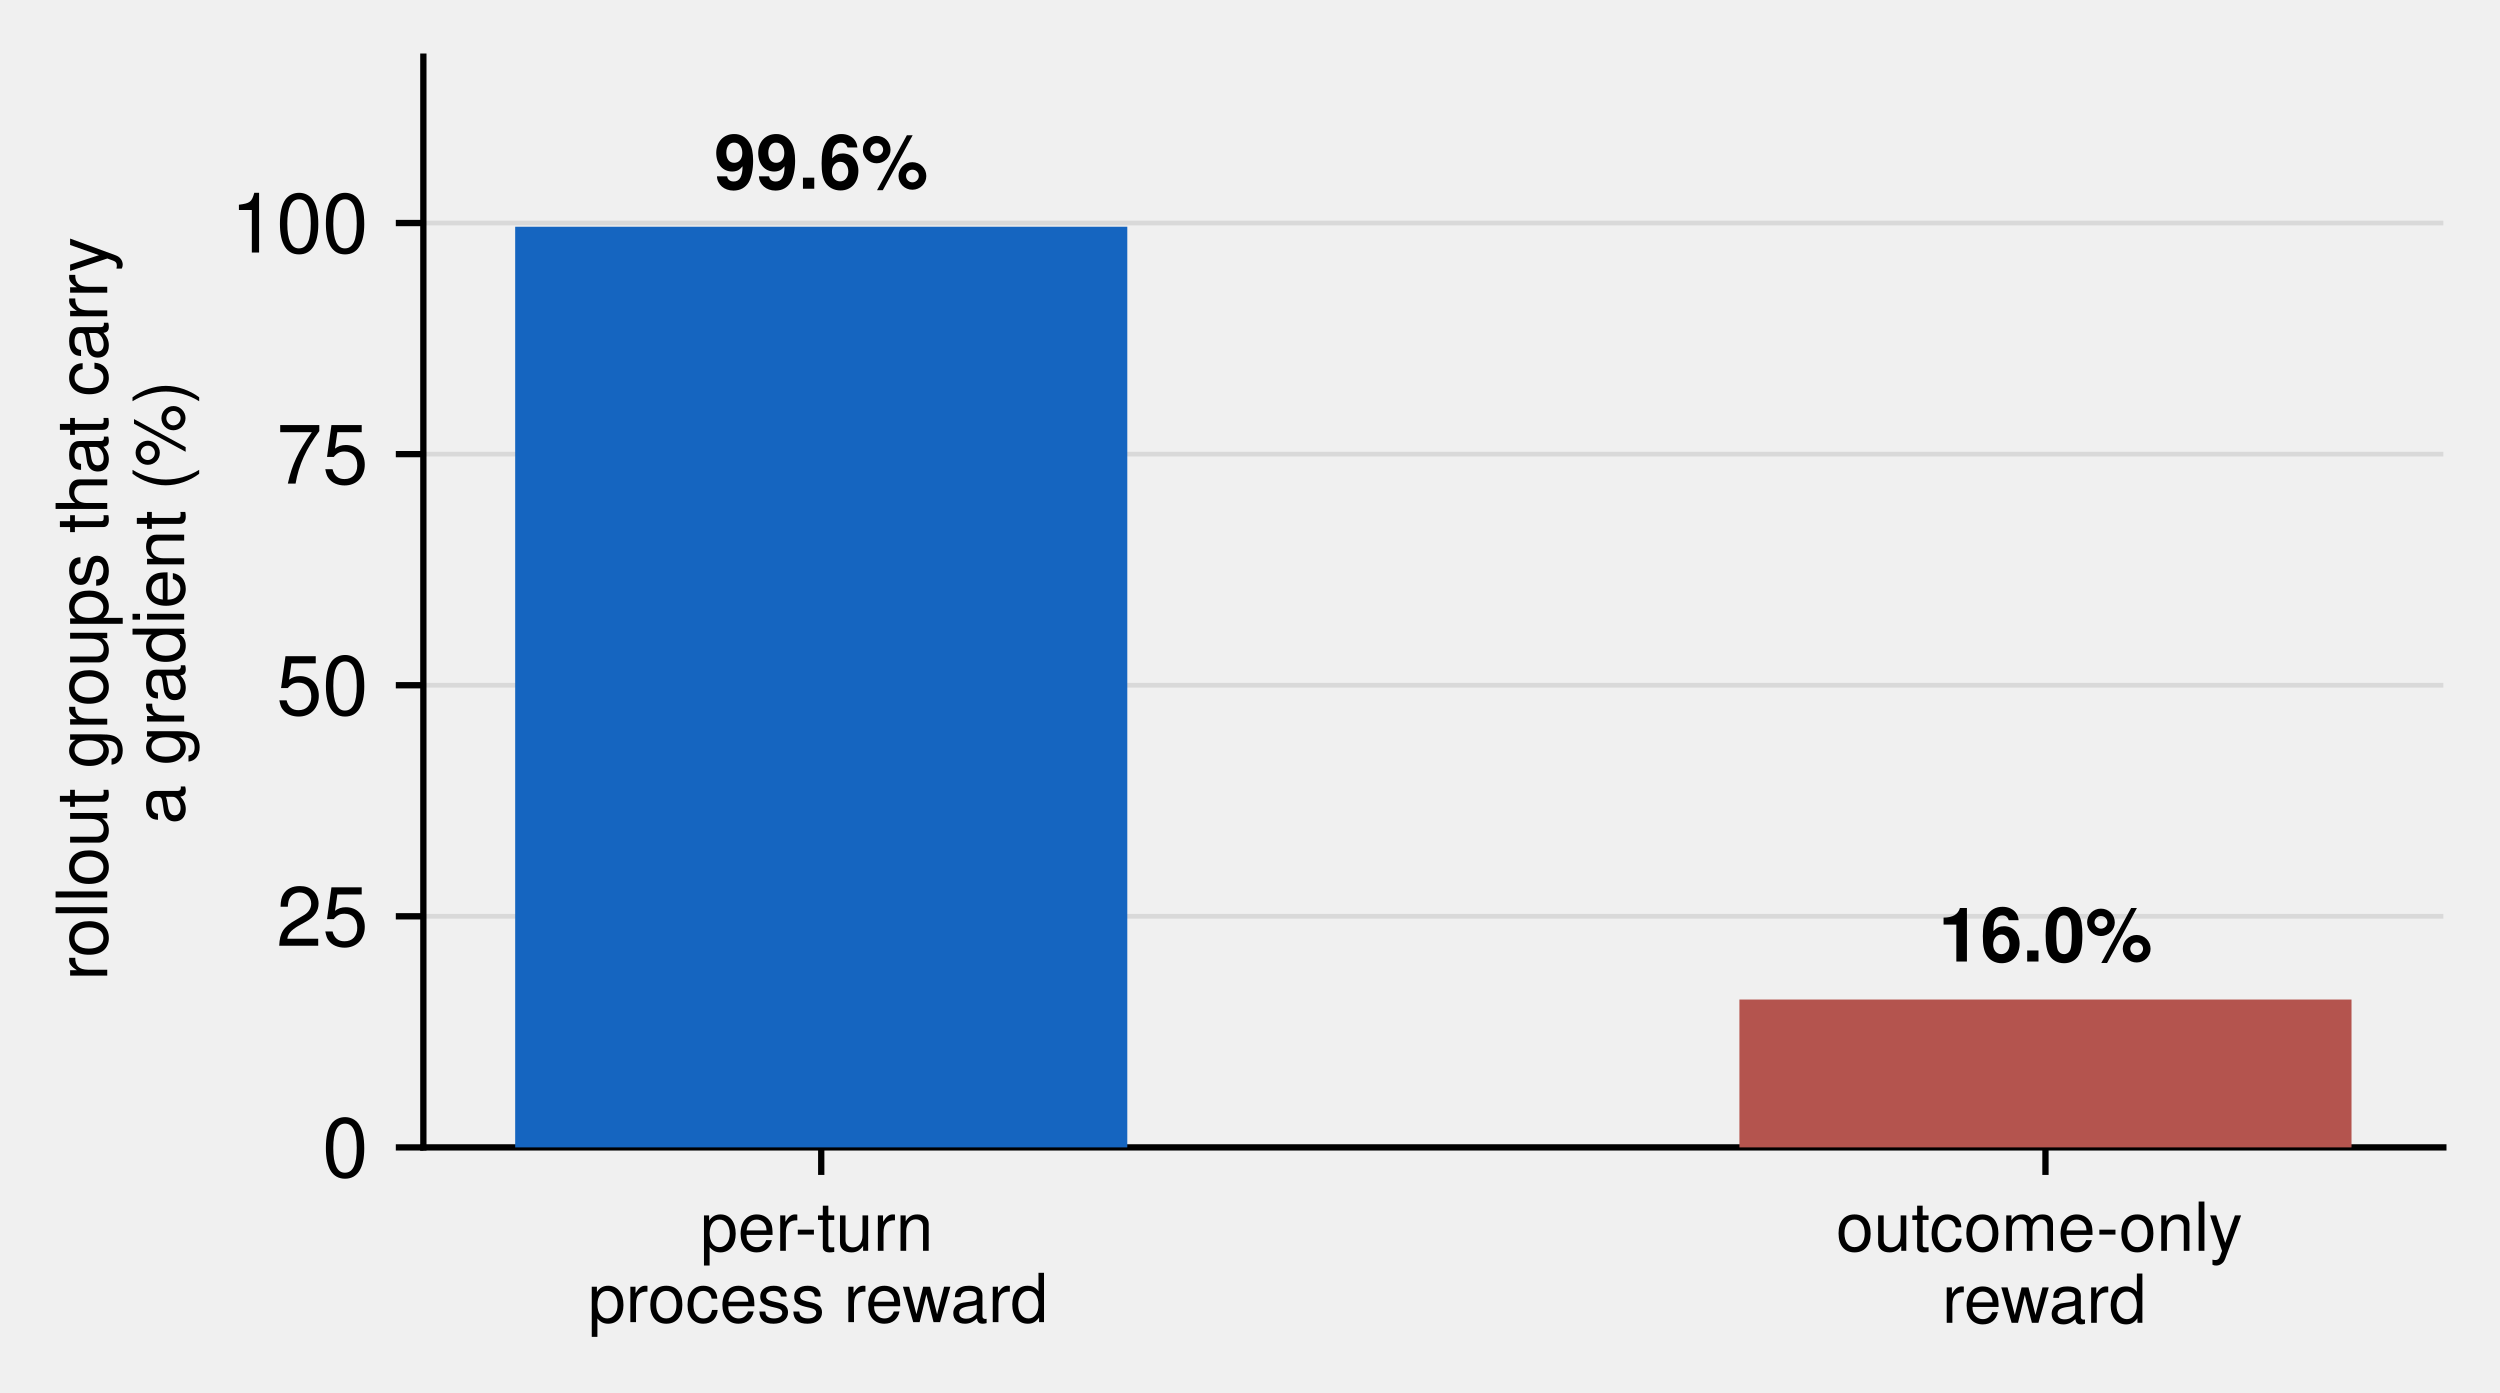
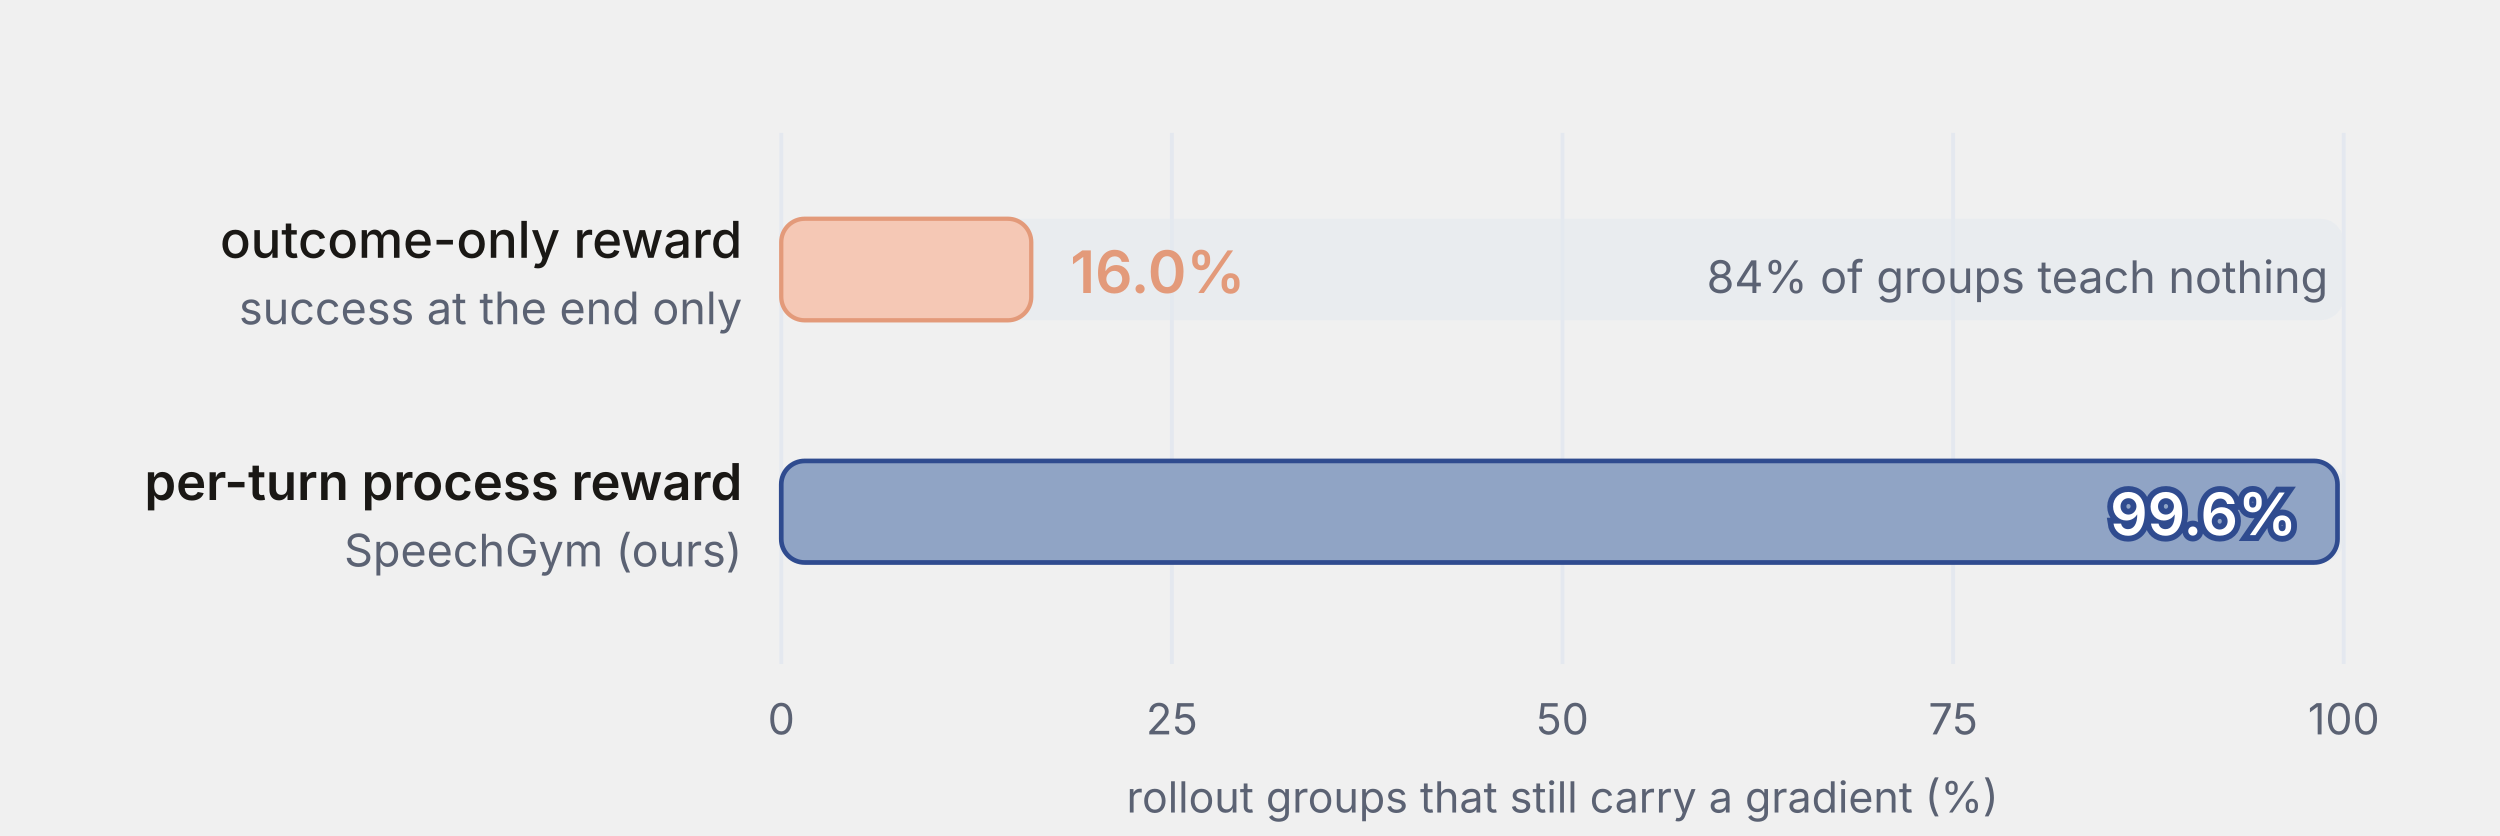
- <svg xmlns="http://www.w3.org/2000/svg" xmlns:xlink="http://www.w3.org/1999/xlink" fill="currentColor" width="317.676pt" height="176.985pt" viewBox="0 0 317.676 176.985" version="1.1">
-   <defs>
-     <style type="text/css">*{stroke-linejoin: round; stroke-linecap: butt}</style>
-   </defs>
-   <g id="figure_1">
-     <g id="patch_1">
-       <path d="M 0 176.985  L 317.676 176.985  L 317.676 0  L 0 0  L 0 176.985  z " style="fill: none" />
-     </g>
-     <g id="axes_1">
-       <g id="patch_2">
-         <path d="M 53.796 145.8  L 310.476 145.8  L 310.476 7.2  L 53.796 7.2  L 53.796 145.8  z " style="fill: none" />
-       </g>
-       <g id="matplotlib.axis_1">
-         <g id="xtick_1">
-           <g id="line2d_1">
-             <defs>
-               <path id="m277d9815b6" d="M 0 0  L 0 3.5  " style="stroke: currentColor; stroke-width: 0.8" />
-             </defs>
-             <g>
-               <use xlink:href="#m277d9815b6" x="104.354" y="145.8" style="stroke: currentColor; stroke-width: 0.8" />
-             </g>
-           </g>
-           <g id="text_1">
-             <text style="font-size: 8.6px; font-family: 'Helvetica Neue', 'Helvetica', 'Arial', 'DejaVu Sans', sans-serif" transform="translate(88.98421 158.9409)">per-turn</text>
-             <text style="font-size: 8.6px; font-family: 'Helvetica Neue', 'Helvetica', 'Arial', 'DejaVu Sans', sans-serif" transform="translate(74.72501 168.0045)">process reward</text>
-           </g>
-         </g>
-         <g id="xtick_2">
-           <g id="line2d_2">
-             <g>
-               <use xlink:href="#m277d9815b6" x="259.918" y="145.8" style="stroke: currentColor; stroke-width: 0.8" />
-             </g>
-           </g>
-           <g id="text_2">
-             <text style="font-size: 8.6px; font-family: 'Helvetica Neue', 'Helvetica', 'Arial', 'DejaVu Sans', sans-serif" transform="translate(233.3128 158.9409)">outcome-only</text>
-             <text style="font-size: 8.6px; font-family: 'Helvetica Neue', 'Helvetica', 'Arial', 'DejaVu Sans', sans-serif" transform="translate(246.7771 168.0905)">reward</text>
-           </g>
-         </g>
-       </g>
-       <g id="matplotlib.axis_2">
-         <g id="ytick_1">
-           <g id="line2d_3">
-             <path d="M 53.796 145.8  L 310.476 145.8  " clip-path="url(#p772a2eb4b1)" style="fill: none; stroke: #d9d9d9; stroke-width: 0.6; stroke-linecap: square" />
-           </g>
-           <g id="line2d_4">
-             <defs>
-               <path id="mab20795820" d="M 0 0  L -3.5 0  " style="stroke: currentColor; stroke-width: 0.8" />
-             </defs>
-             <g>
-               <use xlink:href="#mab20795820" x="53.796" y="145.8" style="stroke: currentColor; stroke-width: 0.8" />
-             </g>
-           </g>
-           <g id="text_3">
-             <text style="font-size: 10.5px; font-family: 'Helvetica Neue', 'Helvetica', 'Arial', 'DejaVu Sans', sans-serif; text-anchor: end" x="46.796" y="149.549" transform="rotate(-0 46.79584 149.5488)">0</text>
-           </g>
-         </g>
-         <g id="ytick_2">
-           <g id="line2d_5">
-             <path d="M 53.796 116.436  L 310.476 116.436  " clip-path="url(#p772a2eb4b1)" style="fill: none; stroke: #d9d9d9; stroke-width: 0.6; stroke-linecap: square" />
-           </g>
-           <g id="line2d_6">
-             <g>
-               <use xlink:href="#mab20795820" x="53.796" y="116.436" style="stroke: currentColor; stroke-width: 0.8" />
-             </g>
-           </g>
-           <g id="text_4">
-             <text style="font-size: 10.5px; font-family: 'Helvetica Neue', 'Helvetica', 'Arial', 'DejaVu Sans', sans-serif; text-anchor: end" x="46.796" y="120.184" transform="rotate(-0 46.79584 120.1844)">25</text>
-           </g>
-         </g>
-         <g id="ytick_3">
-           <g id="line2d_7">
-             <path d="M 53.796 87.071  L 310.476 87.071  " clip-path="url(#p772a2eb4b1)" style="fill: none; stroke: #d9d9d9; stroke-width: 0.6; stroke-linecap: square" />
-           </g>
-           <g id="line2d_8">
-             <g>
-               <use xlink:href="#mab20795820" x="53.796" y="87.071" style="stroke: currentColor; stroke-width: 0.8" />
-             </g>
-           </g>
-           <g id="text_5">
-             <text style="font-size: 10.5px; font-family: 'Helvetica Neue', 'Helvetica', 'Arial', 'DejaVu Sans', sans-serif; text-anchor: end" x="46.796" y="90.82" transform="rotate(-0 46.79584 90.82001)">50</text>
-           </g>
-         </g>
-         <g id="ytick_4">
-           <g id="line2d_9">
-             <path d="M 53.796 57.707  L 310.476 57.707  " clip-path="url(#p772a2eb4b1)" style="fill: none; stroke: #d9d9d9; stroke-width: 0.6; stroke-linecap: square" />
-           </g>
-           <g id="line2d_10">
-             <g>
-               <use xlink:href="#mab20795820" x="53.796" y="57.707" style="stroke: currentColor; stroke-width: 0.8" />
-             </g>
-           </g>
-           <g id="text_6">
-             <text style="font-size: 10.5px; font-family: 'Helvetica Neue', 'Helvetica', 'Arial', 'DejaVu Sans', sans-serif; text-anchor: end" x="46.796" y="61.456" transform="rotate(-0 46.79584 61.45561)">75</text>
-           </g>
-         </g>
-         <g id="ytick_5">
-           <g id="line2d_11">
-             <path d="M 53.796 28.342  L 310.476 28.342  " clip-path="url(#p772a2eb4b1)" style="fill: none; stroke: #d9d9d9; stroke-width: 0.6; stroke-linecap: square" />
-           </g>
-           <g id="line2d_12">
-             <g>
-               <use xlink:href="#mab20795820" x="53.796" y="28.342" style="stroke: currentColor; stroke-width: 0.8" />
-             </g>
-           </g>
-           <g id="text_7">
-             <text style="font-size: 10.5px; font-family: 'Helvetica Neue', 'Helvetica', 'Arial', 'DejaVu Sans', sans-serif; text-anchor: end" x="46.796" y="32.091" transform="rotate(-0 46.79584 32.0912)">100</text>
-           </g>
-         </g>
-         <g id="text_8">
-           <text style="font-size: 9px; font-family: 'Helvetica Neue', 'Helvetica', 'Arial', 'DejaVu Sans', sans-serif" transform="translate(13.62656 124.5959) rotate(-90)">rollout groups that carry</text>
-           <text style="font-size: 9px; font-family: 'Helvetica Neue', 'Helvetica', 'Arial', 'DejaVu Sans', sans-serif" transform="translate(23.40225 104.7516) rotate(-90)">a gradient (%)</text>
-         </g>
-       </g>
-       <g id="patch_3">
-         <path d="M 53.796 145.8  L 53.796 7.2  " style="fill: none; stroke: currentColor; stroke-width: 0.8; stroke-linejoin: miter; stroke-linecap: square" />
-       </g>
-       <g id="patch_4">
-         <path d="M 53.796 145.8  L 310.476 145.8  " style="fill: none; stroke: currentColor; stroke-width: 0.8; stroke-linejoin: miter; stroke-linecap: square" />
-       </g>
-       <g id="patch_5">
-         <path d="M 65.463 145.8  L 143.245 145.8  L 143.245 28.812  L 65.463 28.812  z " clip-path="url(#p772a2eb4b1)" style="fill: #1565c0" />
-       </g>
-       <g id="patch_6">
-         <path d="M 221.027 145.8  L 298.809 145.8  L 298.809 127.007  L 221.027 127.007  z " clip-path="url(#p772a2eb4b1)" style="fill: #b4544e" />
-       </g>
-       <g id="text_9">
-         <text style="font-weight: 700; font-size: 9.6px; font-family: 'Helvetica Neue', 'Helvetica', 'Arial', 'DejaVu Sans', sans-serif; text-anchor: middle" x="104.354" y="23.984" transform="rotate(-0 104.354 23.98426)">99.6%</text>
-       </g>
-       <g id="text_10">
-         <text style="font-weight: 700; font-size: 9.6px; font-family: 'Helvetica Neue', 'Helvetica', 'Arial', 'DejaVu Sans', sans-serif; text-anchor: middle" x="259.918" y="122.179" transform="rotate(-0 259.9177 122.1788)">16.0%</text>
-       </g>
-     </g>
+ <svg xmlns="http://www.w3.org/2000/svg" viewBox="0 0 640 214" role="img" aria-labelledby="sgg-t sgg-d" fill="currentColor">
+   <style>
+     .sgg-l{font:500 13px Inter,system-ui,sans-serif;fill:var(--ink,#1a1815)}
+     .sgg-s{font:400 11.5px Inter,system-ui,sans-serif;fill:var(--c-ink2,#5B6273)}
+     .sgg-v{font:600 15px Inter,system-ui,sans-serif}
+     .sgg-t{font:400 11px Inter,system-ui,sans-serif;fill:var(--c-ink2,#5B6273)}
+   </style>
+   <g stroke="var(--c-grid,#E4E8EF)" stroke-width="1">
+     <path d="M200,34 V170" />
+     <path d="M300,34 V170" />
+     <path d="M400,34 V170" />
+     <path d="M500,34 V170" />
+     <path d="M600,34 V170" />
  </g>
-   <defs>
-     <clipPath id="p772a2eb4b1">
-       <rect x="53.796" y="7.2" width="256.68" height="138.6" />
-     </clipPath>
-   </defs>
+   <g class="sgg-t" text-anchor="middle">
+     <text x="200" y="188">0</text>
+     <text x="300" y="188">25</text>
+     <text x="400" y="188">50</text>
+     <text x="500" y="188">75</text>
+     <text x="600" y="188">100</text>
+   </g>
+   <text class="sgg-t" x="400" y="208" text-anchor="middle">rollout groups that still carry a gradient (%)</text>
+   <text class="sgg-l" x="190" y="66" text-anchor="end">outcome-only reward</text>
+   <text class="sgg-s" x="190" y="83" text-anchor="end">success at the end only</text>
+   <rect x="200" y="56" width="400" height="26" rx="6" fill="var(--c-grid,#E4E8EF)" fill-opacity=".55" />
+   <rect x="200" y="56" width="64" height="26" rx="6" fill="var(--c-rl,#F5C8B5)" stroke="var(--c-rl-line,#E39A7A)" stroke-width="1.1" />
+   <text class="sgg-v" x="274" y="75" fill="var(--c-rl-line,#E39A7A)">16.0%</text>
+   <text class="sgg-s" x="596" y="75" text-anchor="end" fill="var(--c-rl-line,#E39A7A)">84% of groups teach nothing</text>
+   <text class="sgg-l" x="190" y="128" text-anchor="end" style="font-weight:600">per-turn process reward</text>
+   <text class="sgg-s" x="190" y="145" text-anchor="end">SpeechGym (ours)</text>
+   <rect x="200" y="118" width="400" height="26" rx="6" fill="var(--c-grid,#E4E8EF)" fill-opacity=".55" />
+   <rect x="200" y="118" width="398.4" height="26" rx="6" fill="var(--c-ours-fill,#90A4C5)" stroke="var(--c-ours,#2F4B8F)" stroke-width="1.2" />
+   <text class="sgg-v" x="588" y="137" text-anchor="end" fill="#fff" style="paint-order:stroke;stroke:var(--c-ours,#2F4B8F);stroke-width:3px">99.6%</text>
</svg>
